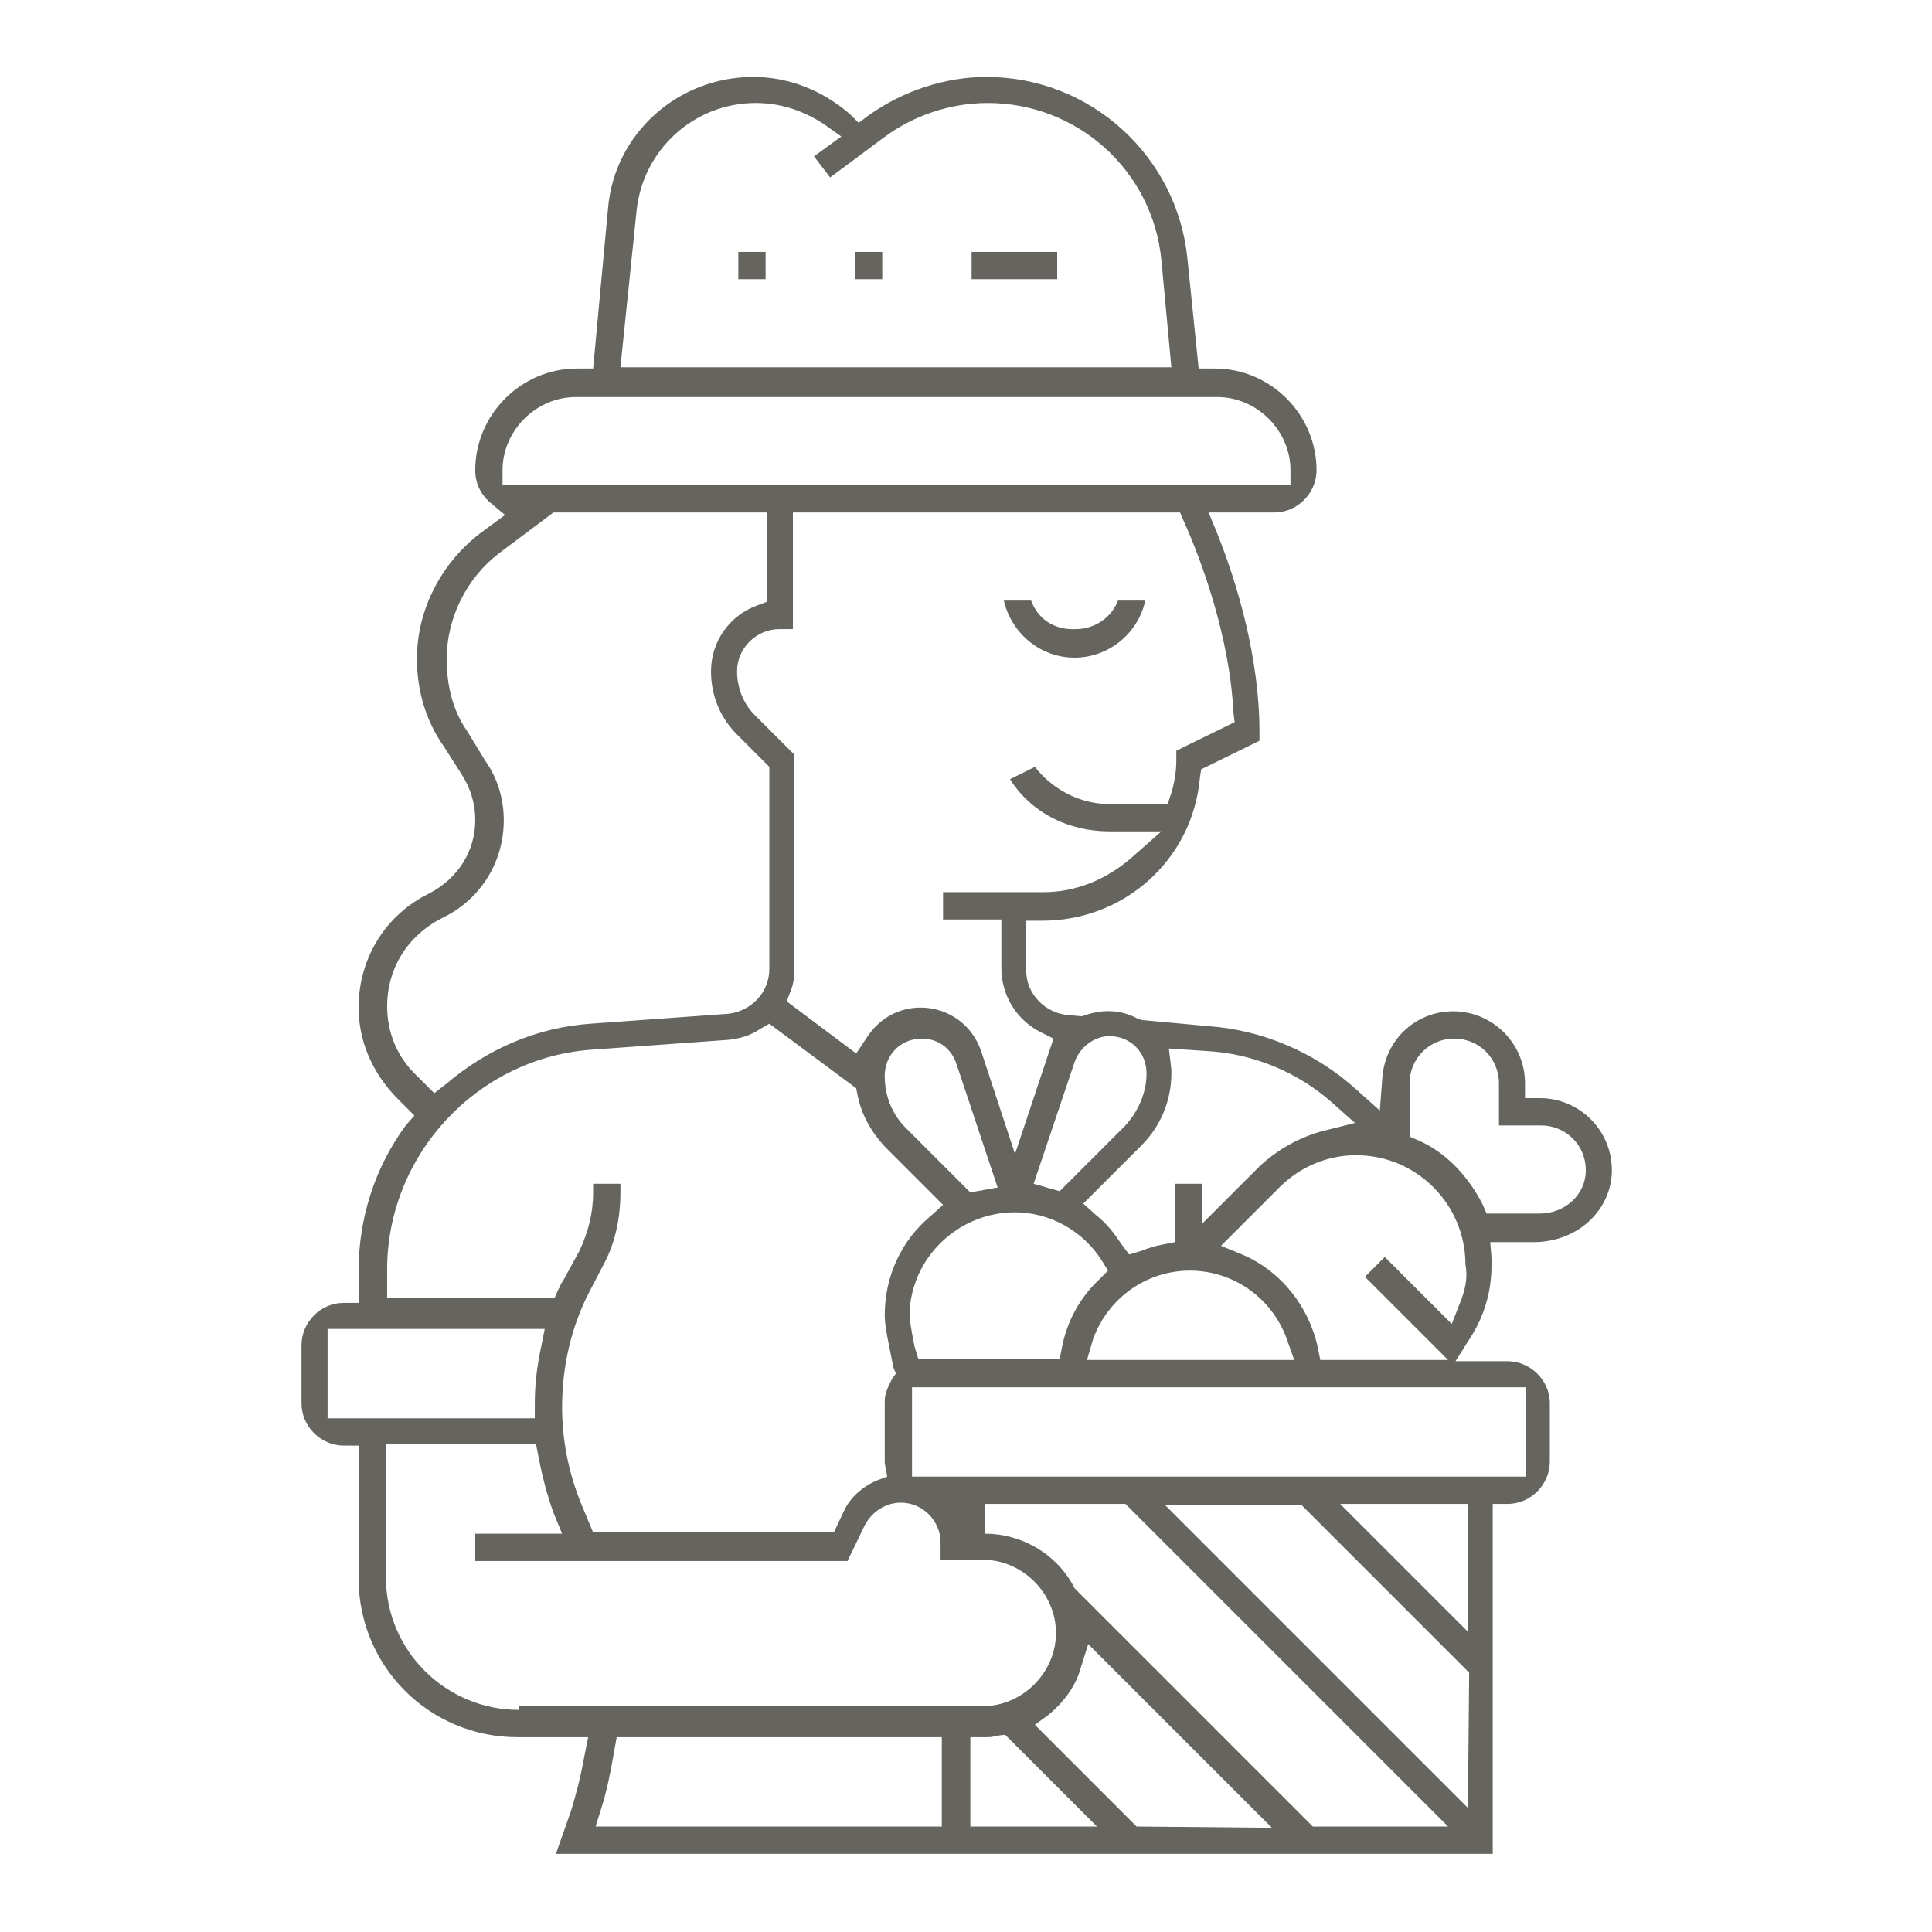
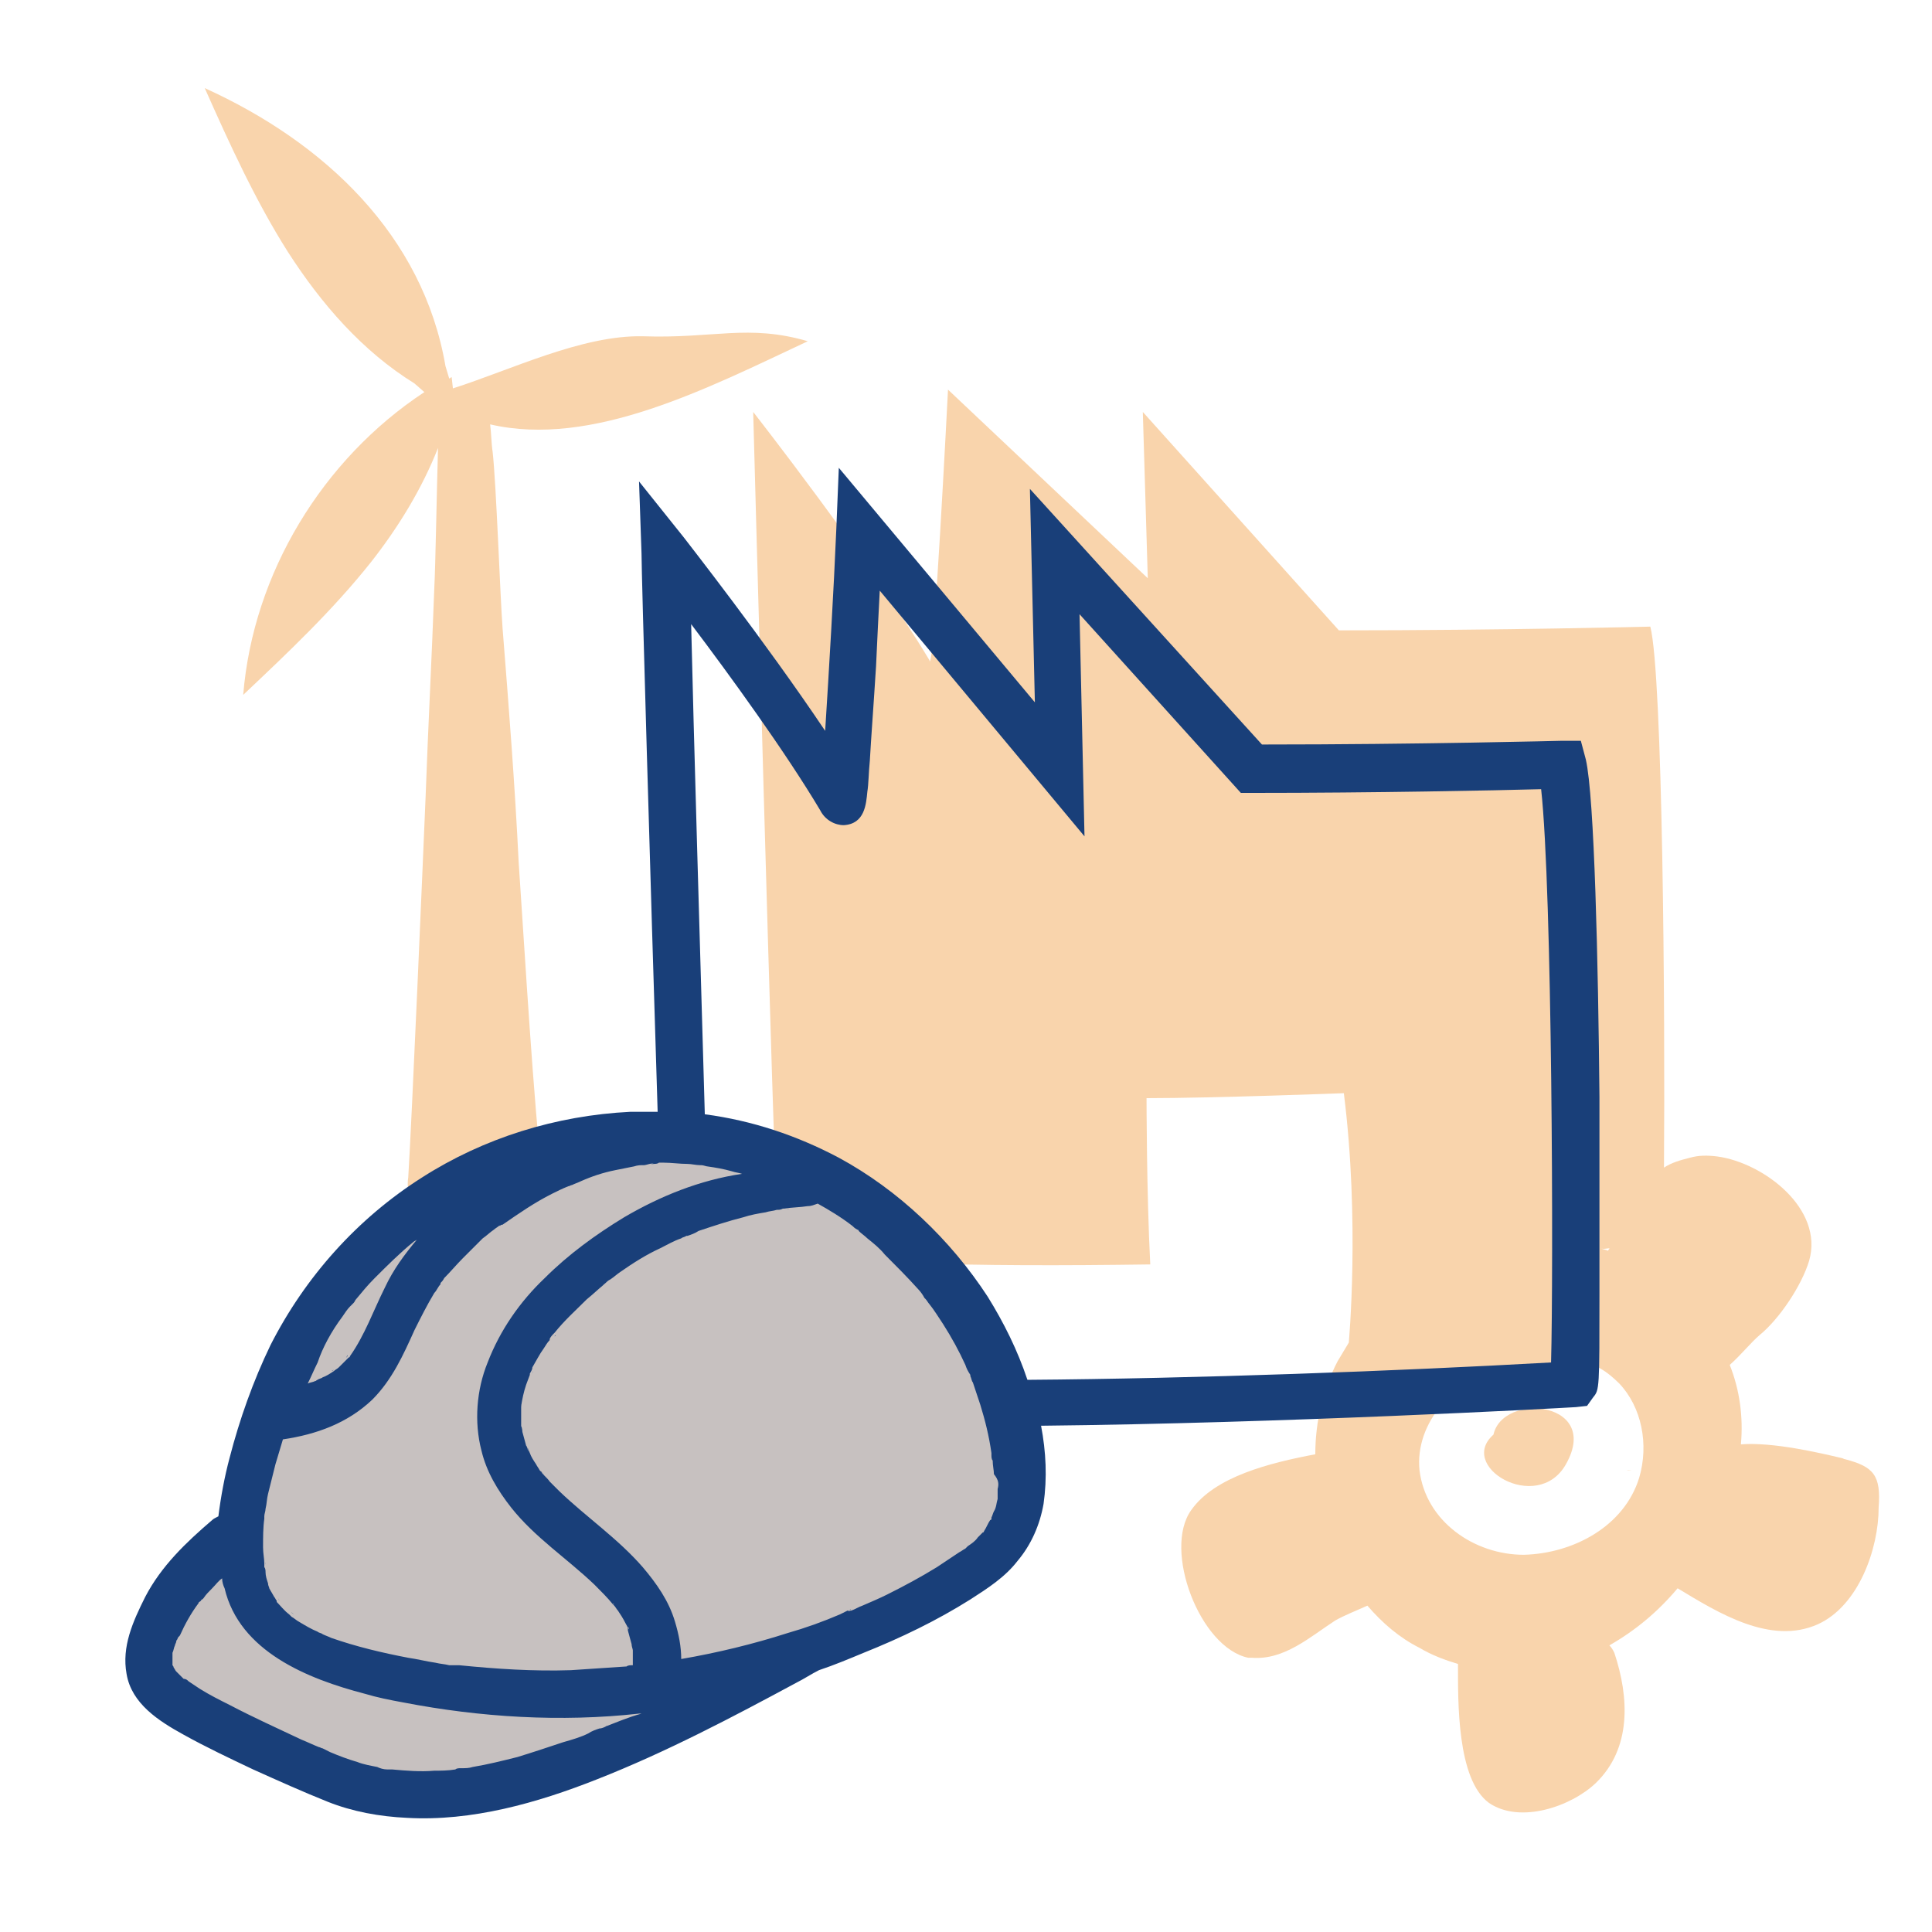
<svg xmlns="http://www.w3.org/2000/svg" version="1.1" id="Calque_1" x="0px" y="0px" viewBox="0 0 155.7 155.7" style="enable-background:new 0 0 155.7 155.7;" xml:space="preserve">
  <style type="text/css">
- 	.st0{fill:#66645f;}
+ 	.st0{fill:none;}
+ 	.st1{fill:#F9D4AC;}
+ 	.st2{fill:#C7C1C0;}
+ 	.st3{fill:#193F79;}
</style>
-   <path class="st0" d="M83.1,48.4h-2.2c0.6,2.6,2.9,4.6,5.7,4.6c2.7,0,5.1-1.9,5.7-4.6h-2.2c-0.5,1.3-1.8,2.3-3.4,2.3  C84.9,50.8,83.6,49.8,83.1,48.4z" />
-   <rect x="78.3" y="20.3" class="st0" width="6.9" height="2.2" />
-   <rect x="68.9" y="20.3" class="st0" width="2.2" height="2.2" />
-   <path class="st0" d="M129.9,94.3c0-3.2-2.6-5.8-5.8-5.8h-1.2v-1.2c0-3.2-2.6-5.8-5.8-5.8c-3,0-5.5,2.3-5.7,5.4l-0.2,2.6l-1.9-1.7  c-3.3-3-7.6-4.8-11.9-5.1L92,82.2l-0.3-0.1c-1.3-0.7-2.7-0.8-4.2-0.3l-0.3,0.1l-1.2-0.1c-1.8-0.2-3.3-1.7-3.3-3.6v-4H84  c6.6,0,12.1-4.9,12.7-11.5l0.1-0.7l4.7-2.3V59c0-6-1.8-12-3.4-16l-0.7-1.7h5.3c1.9,0,3.4-1.6,3.4-3.4c0-4.5-3.7-8.2-8.2-8.2h-1.3  l-0.9-8.8c-0.8-8.3-7.8-14.7-16.2-14.7c-3.3,0-6.7,1.1-9.5,3.1l-0.8,0.6l-0.7-0.7c-2.2-1.9-4.9-3-7.8-3c-6.1,0-11.2,4.6-11.7,10.6  l-1.2,12.9h-1.3c-4.5,0-8.2,3.7-8.2,8.2c0,1,0.4,1.9,1.2,2.6l1.2,1l-1.9,1.4c-3.2,2.4-5.2,6.2-5.2,10.2c0,2.5,0.7,5,2.2,7.1l1.4,2.2  c0.7,1.1,1.1,2.3,1.1,3.7c0,2.5-1.4,4.7-3.7,5.9c-3.5,1.7-5.7,5.2-5.7,9.2c0,2.7,1.1,5.2,3,7.2l1.5,1.5l-0.7,0.8  c-2.5,3.4-3.8,7.5-3.8,11.7v2.6h-1.2c-1.9,0-3.4,1.6-3.4,3.4v4.7c0,1.9,1.6,3.4,3.4,3.4h1.2v10.7c0,7.1,5.7,12.8,12.8,12.8h5.7  l-0.3,1.5c-0.3,1.7-0.7,3.2-1.1,4.5l-1.2,3.4h75.5v-28.2h1.2c1.9,0,3.4-1.6,3.4-3.4v-4.7c0-1.9-1.6-3.4-3.4-3.4h-4.2l1.2-1.9  c1.1-1.7,1.7-3.7,1.7-5.8c0-0.1,0-0.1,0-0.2c0-0.2,0-0.2,0-0.4l-0.1-1.3h3.7C127.3,100,129.9,97.4,129.9,94.3z M97.2,84.7  c3.8,0.2,7.4,1.7,10.2,4.2l1.8,1.6l-2.4,0.6c-2,0.5-3.8,1.5-5.3,2.9l-4.6,4.6v-3.2h-2.2v4.7l-1,0.2c-0.6,0.1-1.2,0.3-1.7,0.5l-1,0.3  l-0.6-0.8c-0.6-0.9-1.2-1.7-2.1-2.4l-1-0.9l4.7-4.7c1.6-1.6,2.4-3.7,2.4-5.8c0-0.1,0-0.2,0-0.3l-0.2-1.7L97.2,84.7z M81.8,97.7  c2.8,0,5.5,1.5,7,3.9l0.5,0.8l-0.7,0.7c-1.6,1.5-2.6,3.4-3,5.4l-0.2,1H74l-0.3-1c-0.3-1.5-0.4-2.2-0.4-2.6  C73.4,101.4,77.2,97.7,81.8,97.7z M78.2,96.1l-5.2-5.2c-1.2-1.2-1.7-2.7-1.7-4.2c0-1.7,1.3-3,3-3c1.3,0,2.4,0.8,2.8,2.1l3.3,9.9  L78.2,96.1z M88.1,107.9c1.2-3.3,4.3-5.5,7.8-5.5c3.5,0,6.6,2.2,7.8,5.5l0.6,1.7H87.6L88.1,107.9z M86.6,85.6  c0.4-1.2,1.6-2.1,2.8-2.1c1.7,0,3,1.3,3,3c0,1.6-0.7,3.1-1.7,4.2L85.4,96l-2.1-0.6L86.6,85.6z M99.4,57.4l0.1,0.8l-4.7,2.3v0.7  c0,0.8-0.1,1.7-0.4,2.7l-0.3,0.9h-4.7c-2.4,0-4.6-1.2-6-3l-2,1c1.7,2.7,4.7,4.2,8,4.2h4.2l-2.5,2.2c-2,1.7-4.4,2.7-7,2.7H76v2.2h4.7  V78c0,2.2,1.2,4.2,3.2,5.2l1,0.5L81.8,93l-2.7-8.2c-0.7-2.2-2.7-3.6-4.9-3.6c-1.8,0-3.4,0.9-4.4,2.5L69,84.9l-5.6-4.2l0.3-0.8  c0.3-0.7,0.3-1.2,0.3-1.9V60.8l-3.2-3.2c-0.9-0.9-1.4-2.2-1.4-3.5c0-1.9,1.6-3.4,3.4-3.4h1.1v-9.4h31.2l0.3,0.7  C96.8,45.1,99.1,51.3,99.4,57.4z M51.3,17c0.5-4.9,4.6-8.7,9.6-8.7c2,0,3.8,0.6,5.5,1.7l1.4,1l-2.2,1.6l1.3,1.7l4.3-3.2  c2.4-1.8,5.4-2.8,8.4-2.8c7.2,0,13.3,5.4,14,12.7l0.8,8.6H50L51.3,17z M40.5,39.1v-1.2c0-3.2,2.7-5.9,5.9-5.9h51.7  c3.2,0,5.9,2.7,5.9,5.9v1.2H40.5z M31.2,81.1c0-3.1,1.7-5.8,4.6-7.2c3-1.5,4.8-4.5,4.8-7.8c0-1.7-0.5-3.4-1.5-4.8L37.7,59  c-1.2-1.7-1.7-3.7-1.7-5.9c0-3.3,1.6-6.5,4.2-8.5l4.4-3.3h17.2v7.2l-0.8,0.3c-2.2,0.8-3.7,2.9-3.7,5.3c0,1.9,0.7,3.7,2.1,5.1  l2.6,2.6v16.3c0,1.9-1.5,3.4-3.3,3.6l-11.1,0.8c-4.3,0.3-8.3,2-11.7,4.9l-0.9,0.7l-1.4-1.4C32,85.2,31.2,83.2,31.2,81.1z   M31.2,102.3c0-9.2,7.2-17,16.4-17.7l11.1-0.8c0.9-0.1,1.7-0.3,2.6-0.9l0.7-0.4l7,5.2l0.1,0.5c0.3,1.6,1.1,3,2.2,4.2l4.7,4.7l-1,0.9  c-2.4,2-3.7,4.9-3.7,8c0,0.9,0.3,2.2,0.7,4.2l0.2,0.5l-0.3,0.4c-0.3,0.6-0.6,1.2-0.6,1.8v4.7c0,0.1,0,0.2,0,0.3l0.2,1.1l-0.8,0.3  c-1.2,0.5-2.2,1.4-2.7,2.5l-0.8,1.7H47.8l-1-2.4c-1-2.5-1.5-5.1-1.5-7.7c0-3.2,0.7-6.4,2.2-9.3l1.2-2.3c0.9-1.7,1.3-3.7,1.3-5.7  v-0.7h-2.2v0.7c0,1.7-0.4,3.2-1.1,4.7l-1.2,2.2c-0.1,0.2-0.2,0.3-0.3,0.5c-0.1,0.2-0.1,0.3-0.2,0.4l-0.3,0.7H31.2L31.2,102.3  L31.2,102.3z M26.4,114.3v-7.2h17.5l-0.3,1.5c-0.3,1.4-0.5,2.9-0.5,4.5v1.2L26.4,114.3L26.4,114.3z M41.8,137.8  c-5.8,0-10.7-4.7-10.7-10.7v-10.7h12.1l0.2,1c0.3,1.6,0.7,3.1,1.2,4.5l0.7,1.7h-7v2.2h30l1.4-2.9c0.6-1.1,1.7-1.8,2.9-1.8  c1.8,0,3.2,1.5,3.2,3.2v1.4h3.4c3.2,0,5.9,2.7,5.9,5.9c0,3.2-2.7,5.9-5.9,5.9H41.8V137.8z M75.9,147.2H48l0.5-1.6  c0.4-1.3,0.7-2.7,1-4.5l0.2-1.1h26.2L75.9,147.2L75.9,147.2z M78.2,147.2V140h1.2c0.3,0,0.6,0,0.8-0.1l0.8-0.1l7.4,7.4L78.2,147.2  L78.2,147.2z M91.6,147.2l-8.2-8.2l1.1-0.8c1.2-1,2.2-2.3,2.6-3.8l0.6-1.9l14.8,14.8L91.6,147.2L91.6,147.2z M105.8,147.2L86.6,128  l-0.1-0.2c-1.4-2.6-4.2-4.2-7.1-4.2v-1.2l0,0l0,0v-1.2h11.3l26,26L105.8,147.2L105.8,147.2z M118.3,145.7l-24.4-24.4h11l13.5,13.5  L118.3,145.7L118.3,145.7z M118.3,131.5l-10.3-10.3h10.3V131.5z M123,111.8v7.2H73.5v-7.2H123z M117.7,104.9l-0.7,1.8l-5.4-5.4  l-1.6,1.6l6.7,6.7h-10.3l-0.2-1c-0.7-3.3-3-6.2-6.1-7.5l-1.7-0.7l4.7-4.7c1.7-1.7,3.9-2.6,6.2-2.6c4.9,0,8.8,4,8.8,8.8  C118.3,102.9,118.1,103.9,117.7,104.9z M124.1,97.8h-4.3l-0.3-0.7c-1.1-2.2-2.9-4.2-5.2-5.2l-0.7-0.3v-4.3c0-2,1.6-3.6,3.6-3.6  c2,0,3.6,1.6,3.6,3.6v3.4h3.4c2,0,3.6,1.6,3.6,3.6S126.1,97.8,124.1,97.8z" />
-   <rect x="59.5" y="20.3" class="st0" width="2.2" height="2.2" />
+   <path class="st0" d="M137.4,75.8c0.2,0,0.3,0,0.5,0" />
+   <g>
+     <path class="st1" d="M131.5,118.5C130.9,118.4,131.1,118.5,131.5,118.5L131.5,118.5z" />
+     <path class="st1" d="M120.5,115.5c-3.3,2.6,3.4,6.6,5.7,2.5c3-5.3-5.8-5.9-5.9-1.9" />
+   </g>
+   <path class="st1" d="M40.5,50.6c-0.2-2.7-0.5-11.5-0.8-14.2c-0.1-0.6-0.1-1.4-0.2-2.2c8.2,1.9,17.5-2.9,25.6-6.7  c-4.8-1.4-7.6-0.2-13.3-0.4c-4.9-0.1-10.6,2.7-15.3,4.2l-0.1-0.9c-0.1,0-0.1,0.1-0.2,0.1l-0.3-1c-1.8-10.5-9.7-18-19.4-22.4  c2,4.5,4.1,9.1,6.7,13.2c2.7,4.2,6,8,10.2,10.6l0.8,0.7c-8.2,5.4-13.8,14.6-14.6,24.4c3.6-3.4,7.2-6.8,10.3-10.7  c2.2-2.8,4.1-5.9,5.4-9.2c-0.1,3.3-0.2,9.4-0.3,11.3c-0.2,5.6-0.5,11.2-0.7,16.8c-0.2,4.8-1.1,25.9-1.4,30.7c0,0-1.3,6.1,10.9,1.3  c-0.9-8.9-1.4-17.8-2-26.7C41.5,63.3,41,56.9,40.5,50.6z" />
+   <path class="st1" d="M148.7,117.6c-0.1,0-0.2-0.1-0.3-0.1c-1.7-0.4-5.5-1.3-8.1-1.1c0.2-2.2-0.1-4.4-0.9-6.4  c0.9-0.8,1.7-1.8,2.4-2.4c1.6-1.3,3.4-4,4-6c1.2-4.2-3.7-7.9-7.4-8.4c-0.8-0.1-1.5-0.1-2.2,0.1c-0.8,0.2-1.5,0.4-2.1,0.8  c0.1-12.5-0.1-39.7-1.1-43.6c0,0-11.9,0.3-25.1,0.3L92.1,33.2l0.4,13.4L76.4,31.4c0,0-1.2,23.6-1.5,21.8c-4.8-8-14.2-20-14.2-20  s1.6,59.7,2,67.2c3,1.5,16,1.7,30,1.5c-0.3-5.8-0.3-13.4-0.3-13.4c5.4,0,15.9-0.4,15.9-0.4c1.3,10.3,0.4,20.1,0.4,20.1  c-0.3,0.5-0.6,1-0.9,1.5c-1.2,2.3-1.8,4.9-1.8,7.5c-3.7,0.7-8.1,1.8-10,4.5c-2.3,3.2,0.7,11.1,4.6,11.9c0.1,0,0.2,0,0.3,0  c2.6,0.2,4.7-1.7,6.7-3c0.7-0.4,1.7-0.8,2.6-1.2c1.2,1.4,2.6,2.6,4.2,3.4c1,0.6,2.1,1,3.1,1.3c0,3-0.1,9.3,2.5,11.2  c2.5,1.7,6.6,0.3,8.6-1.6c2.9-2.8,2.7-6.9,1.5-10.5c-0.1-0.2-0.2-0.4-0.4-0.6c2.1-1.2,3.9-2.7,5.5-4.6c3.3,2,7.5,4.6,11.3,2.9  c3.3-1.5,4.9-6.1,4.9-9.4C151.6,118.9,151,118.2,148.7,117.6z M129.7,100.6c0,0.1-0.1,0.1-0.1,0.2c-0.2-0.1-0.4-0.1-0.6-0.2  C129.2,100.7,129.5,100.6,129.7,100.6z M132.1,119.1c-1.2,3.9-5.3,6.1-9.3,6.2c-4,0-7.9-2.7-8.4-6.8c-0.2-1.9,0.5-3.8,1.8-5.3  c0.7-0.8,1.7-1.8,2.8-2c1.5-0.3,3,0.5,4.5,0.1c1.3-0.3,2.3-1.4,3.6-1.5c1.3-0.1,2.5,0.8,3.4,1.7  C132.3,113.4,132.9,116.4,132.1,119.1z" />
+   <path class="st2" d="M82.1,115.9c-1.9-10.6-10.2-19.8-20.5-23.1c-10.3-3.3-22.2-0.6-30.4,6.4c-4.5,3.9-7.8,9.1-9.7,14.8  c-1,3.1-2.1,6.6-2.1,10l-1-0.2c-1.9,1.6-3.8,3.4-5,5.6c-1.2,2.2-3.1,5.5,0.7,7.9c3,1.9,10.7,5.5,14.1,6.6c10.5,3.3,24.2-4,36.9-10.9  l0,0c4-1.4,7.9-3.1,11.6-5.3c1.7-1,3.5-2.2,4.5-3.9C82.6,121.6,82.5,118.6,82.1,115.9z" />
+   <g>
+     <path class="st3" d="M16.1,128.8C16.1,128.8,16.1,128.8,16.1,128.8c0,0.1-0.1,0.1-0.1,0.1C16,129,16.1,129,16.1,128.8z" />
+     <path class="st3" d="M14.2,132.1C14.2,132.1,14.2,132.1,14.2,132.1c0,0.1,0,0.1-0.1,0.2C14.1,132.4,14.1,132.4,14.2,132.1z" />
+     <path class="st3" d="M48.5,93.6c0,0-0.1,0-0.1,0c0,0,0,0,0,0C48.6,93.7,48.6,93.6,48.5,93.6z" />
+     <path class="st3" d="M68.6,129.7C68.6,129.7,68.6,129.7,68.6,129.7c0,0-0.1,0-0.1,0C68.5,129.8,68.5,129.7,68.6,129.7z" />
+     <path class="st3" d="M63.3,95.5C63.5,95.6,63.4,95.6,63.3,95.5L63.3,95.5z" />
+     <path class="st3" d="M23.7,130.1C23.3,129.8,23.5,130,23.7,130.1L23.7,130.1z" />
+     <g>
+       <path class="st3" d="M63.6,97.4C63.5,97.4,63.3,97.5,63.6,97.4L63.6,97.4z" />
+       <path class="st3" d="M40.3,98.6C40.2,98.7,40.2,98.8,40.3,98.6L40.3,98.6z" />
+       <path class="st3" d="M46.1,95.2C46.1,95.2,46.1,95.2,46.1,95.2C46.5,95.1,46.2,95.2,46.1,95.2z" />
+       <path class="st3" d="M26.9,110.4C26.6,110.5,26.8,110.5,26.9,110.4L26.9,110.4z" />
+       <path class="st3" d="M27.9,109.4c0,0,0.1-0.1,0.1-0.1c0,0,0,0,0,0c0,0,0,0,0-0.1C27.9,109.4,27.9,109.5,27.9,109.4z" />
+       <path class="st3" d="M128.9,88.4c-0.1-10.7-0.4-24.2-1.1-27.2l-0.4-1.5l-1.5,0c-0.1,0-11.5,0.3-24.2,0.3L83,39.4l0.4,17.2    L67.6,37.7l-0.2,4.9c-0.2,4.8-0.6,11.6-0.9,16.3c-4.9-7.3-11.1-15.2-11.4-15.6l-3.6-4.5l0.2,5.8c0,1.6,0.7,25.9,1.3,45    c-0.7,0-1.5,0-2.2,0C44.8,89.9,39,91.7,34,94.9c-5.2,3.3-9.4,8-12.2,13.5c-1.4,2.9-2.5,6-3.3,9.1c-0.4,1.5-0.7,3.1-0.9,4.7    c-0.2,0.1-0.4,0.2-0.5,0.3c-2.1,1.8-4.1,3.7-5.4,6.2c-1,2-1.9,4-1.5,6.2c0.4,2.4,2.6,3.8,4.6,4.9c1.8,1,3.7,1.9,5.6,2.8    c2,0.9,4,1.8,6,2.6c2,0.8,4.2,1.2,6.4,1.3c5.2,0.3,10.5-1.2,15.3-3.1c5.6-2.2,10.9-5,16.1-7.8c0.6-0.3,1.2-0.7,1.8-1    c1.2-0.4,2.4-0.9,3.6-1.4c3-1.2,5.9-2.6,8.6-4.3c1.4-0.9,2.8-1.8,3.8-3.1c1.1-1.3,1.8-2.9,2.1-4.6c0.3-2.1,0.2-4.2-0.2-6.3    c19.5-0.2,41.5-1.4,43.1-1.5l0.9-0.1l0.5-0.7c0.5-0.6,0.5-0.7,0.5-8.4C128.9,99.7,128.9,93.9,128.9,88.4z M50.3,98.1    c-2.3,1.4-4.5,3-6.4,4.9c-2,1.9-3.6,4.2-4.6,6.8c-0.9,2.2-1.1,4.8-0.5,7.1c0.4,1.7,1.3,3.2,2.4,4.6c1.9,2.4,4.5,4.1,6.7,6.2    c0.5,0.5,1.1,1.1,1.5,1.6c0,0,0.1,0.1,0.1,0.1c0.1,0.1,0.2,0.3,0.3,0.4c0.2,0.3,0.4,0.6,0.6,1c0.1,0.2,0.2,0.3,0.2,0.5    c0,0,0,0.1,0,0.1c0,0,0,0,0,0c0.1,0.4,0.2,0.7,0.3,1.1c0,0.2,0.1,0.4,0.1,0.5c0,0.1,0,0.1,0,0.2c0,0.3,0,0.7,0,1    c-0.2,0-0.4,0-0.5,0.1c-1.5,0.1-3,0.2-4.5,0.3c-3,0.1-6-0.1-9-0.4c-0.1,0-0.2,0-0.3,0c0,0,0,0-0.1,0c0.2,0,0,0-0.1,0    c-0.1,0-0.2,0-0.3,0c-0.4-0.1-0.7-0.1-1.1-0.2c-0.7-0.1-1.5-0.3-2.2-0.4c-2.1-0.4-4.2-0.9-6.2-1.6c-0.2-0.1-0.5-0.2-0.7-0.3    c0,0,0,0,0,0c-0.1-0.1-0.3-0.1-0.4-0.2c-0.5-0.2-1-0.5-1.5-0.8c-0.2-0.1-0.4-0.3-0.6-0.4c0,0,0,0,0,0c0,0,0,0,0.1,0.1    c-0.1-0.1-0.2-0.2-0.3-0.3c-0.4-0.3-0.7-0.7-1-1c0,0,0,0,0-0.1c-0.1-0.1-0.1-0.2-0.2-0.3c-0.1-0.2-0.3-0.5-0.4-0.7    c0-0.1-0.1-0.2-0.1-0.4c-0.1-0.3-0.2-0.6-0.2-0.9c0-0.1,0-0.3-0.1-0.4c0-0.1,0-0.2,0-0.3c0-0.4-0.1-0.8-0.1-1.3    c0-0.8,0-1.6,0.1-2.3c0-0.1,0-0.1,0-0.2c0,0,0,0,0,0c0-0.2,0.1-0.4,0.1-0.6c0.1-0.4,0.1-0.8,0.2-1.2c0.2-0.8,0.4-1.6,0.6-2.4    c0.2-0.7,0.4-1.3,0.6-2c2.7-0.4,5.2-1.3,7.2-3.2c1.6-1.6,2.5-3.6,3.4-5.6c0.5-1,1-2,1.6-3c0.2-0.2,0.3-0.5,0.5-0.7c0,0,0,0,0-0.1    c0.1-0.1,0.2-0.2,0.3-0.4c0.5-0.5,1-1.1,1.5-1.6c0.5-0.5,1.1-1.1,1.6-1.6c0.3-0.2,0.6-0.5,0.9-0.7c0.1-0.1,0.3-0.2,0.4-0.3    c0.1,0,0.1-0.1,0.2-0.1c-0.1,0-0.1,0.1-0.1,0.1c0.1-0.1,0.1-0.1,0.2-0.1c1.3-0.9,2.6-1.8,4-2.5c0.4-0.2,0.8-0.4,1.3-0.6    c0.1,0,0.2-0.1,0.3-0.1c0,0,0,0,0,0c0.2-0.1,0.5-0.2,0.7-0.3c0.9-0.4,1.8-0.7,2.8-0.9c0.5-0.1,1-0.2,1.5-0.3    c0.3-0.1,0.5-0.1,0.8-0.1c0.2,0,0.6-0.2,0.8-0.1c0,0-0.5,0.1-0.1,0c0.2,0,0.4,0,0.5-0.1c0.1,0,0.3,0,0.4,0c0.6,0,1.3,0.1,1.9,0.1    c0.3,0,0.7,0.1,1,0.1c0,0,0.1,0,0.1,0c0,0,0,0,0,0c0.2,0,0.4,0.1,0.5,0.1c0.7,0.1,1.3,0.2,2,0.4c0.3,0.1,0.5,0.1,0.8,0.2    C56.4,95.1,53.2,96.4,50.3,98.1z M44.8,107.6c0,0-0.1,0.1-0.1,0.1C44.7,107.6,44.8,107.6,44.8,107.6z M42.9,110.7    C42.9,110.6,42.9,110.6,42.9,110.7C43,110.4,43,110.5,42.9,110.7z M42.9,110.7C42.9,110.7,42.9,110.7,42.9,110.7    C42.9,110.7,42.9,110.7,42.9,110.7z M49.4,129.2c0,0,0.1,0.1,0.1,0.1c0,0,0,0,0,0C49.4,129.3,49.4,129.2,49.4,129.2z M50.6,131.1    c0,0,0.1,0.1,0.1,0.2C50.6,131.2,50.6,131.1,50.6,131.1z M22.4,128.8C22.6,129.1,22.5,129,22.4,128.8L22.4,128.8z M21.4,126.1    C21.4,126.1,21.4,126,21.4,126.1C21.3,125.7,21.4,126,21.4,126.1z M27.6,106.1c0.2-0.3,0.4-0.6,0.6-0.8c0.1-0.1,0.1-0.1,0.2-0.2    c0,0,0,0,0,0c0,0,0.1-0.1,0.1-0.1c0.1-0.1,0.1-0.2,0.2-0.3c0.5-0.6,0.9-1.1,1.5-1.7c1-1,2-2,3.1-2.9c0.1-0.1,0.2-0.1,0.3-0.2    c-1,1.2-1.9,2.4-2.6,3.9c-0.9,1.8-1.6,3.8-2.8,5.5c0,0,0,0,0.1-0.1c0,0-0.1,0.1-0.1,0.1c0,0,0,0,0,0c0,0.1-0.1,0.1-0.1,0.1    c-0.1,0.1-0.1,0.1-0.2,0.2c-0.2,0.2-0.4,0.4-0.6,0.6c0,0-0.1,0.1-0.1,0.1c0,0,0.1,0,0.1-0.1c-0.1,0.1-0.3,0.2-0.4,0.3    c-0.3,0.2-0.6,0.4-0.9,0.5c-0.1,0.1-0.3,0.1-0.4,0.2c-0.1,0-0.1,0.1-0.2,0.1c-0.2,0.1-0.4,0.1-0.6,0.2c0.3-0.6,0.5-1.1,0.8-1.7    C26,108.6,26.7,107.3,27.6,106.1z M37.1,142.7C36.8,142.7,37,142.7,37.1,142.7C37.1,142.7,37.1,142.7,37.1,142.7z M48.9,139.1    c-0.1,0-0.1,0.1-0.2,0.1C48.5,139.3,48.8,139.2,48.9,139.1c-0.2,0.1-0.4,0.2-0.6,0.2c-0.3,0.1-0.6,0.2-0.9,0.4    c-0.6,0.3-1.3,0.5-2,0.7c-1.2,0.4-2.4,0.8-3.7,1.2c-1.2,0.3-2.4,0.6-3.6,0.8c-0.3,0.1-0.6,0.1-0.9,0.1c0,0-0.1,0-0.1,0    c-0.1,0-0.3,0-0.4,0.1c-0.6,0.1-1.2,0.1-1.7,0.1c-1.1,0.1-2.3,0-3.4-0.1c-0.1,0-0.2,0-0.2,0c-0.1,0-0.1,0-0.2,0    c-0.3,0-0.6-0.1-0.8-0.2c-0.5-0.1-1.1-0.2-1.6-0.4c-0.7-0.2-1.5-0.5-2.2-0.8c-0.2-0.1-0.4-0.2-0.6-0.3c-0.1,0-0.2-0.1-0.3-0.1    c0,0,0,0,0,0c0,0,0,0,0,0c-0.5-0.2-0.9-0.4-1.4-0.6c-1.9-0.9-3.9-1.8-5.8-2.8c-0.8-0.4-1.6-0.8-2.4-1.3c-0.3-0.2-0.6-0.4-0.9-0.6    c-0.1-0.1-0.2-0.2-0.4-0.2c0,0,0,0,0,0c0,0,0,0,0,0c-0.1-0.1-0.2-0.2-0.3-0.3c-0.1-0.1-0.2-0.2-0.3-0.3c0,0,0,0,0,0    c-0.1-0.1-0.1-0.2-0.2-0.3c0,0,0,0,0,0c0-0.1-0.1-0.2-0.1-0.2c0-0.1,0-0.1,0-0.2c0-0.2,0-0.4,0-0.6c0-0.1,0-0.2,0-0.2    c0.1-0.2,0.1-0.4,0.2-0.6c0-0.1,0.1-0.2,0.1-0.3c0,0,0-0.1,0.1-0.2c0,0,0-0.1,0-0.1c0,0,0,0.1,0,0.1c0,0,0,0,0,0    c0-0.1,0.1-0.2,0.2-0.3c0.4-0.9,0.9-1.8,1.5-2.6c0-0.1,0.1-0.1,0.2-0.2c0,0,0-0.1,0.1-0.1c0,0,0,0,0,0c0,0,0,0,0,0c0,0,0,0,0,0    c0,0,0.1-0.1,0.1-0.1c0.2-0.3,0.4-0.5,0.7-0.8c0.3-0.3,0.5-0.6,0.8-0.8c0,0.3,0.1,0.6,0.2,0.8c1.2,5.1,6.7,7.3,11.3,8.5    c1,0.3,2,0.5,3.1,0.7c6.2,1.2,12.7,1.6,19,0.9c0.1,0,0.2,0,0.2,0C50.6,138.4,49.7,138.8,48.9,139.1z M80.4,120c0,0.2,0,0.3,0,0.5    c0,0.1,0,0.2,0,0.3c-0.1,0.3-0.1,0.7-0.3,1c-0.1,0.2-0.1,0.3-0.2,0.5c0,0,0,0.1,0,0.1c0,0.1-0.1,0.1-0.1,0.1    c-0.2,0.3-0.3,0.6-0.5,0.9c0,0,0,0.1-0.1,0.1c0,0,0,0,0,0c-0.1,0.1-0.3,0.3-0.4,0.4c-0.2,0.3-0.5,0.5-0.8,0.7    c-0.1,0.1-0.1,0.1-0.2,0.2c-0.2,0.1-0.3,0.2-0.5,0.3c-0.6,0.4-1.2,0.8-1.8,1.2c-1.3,0.8-2.6,1.5-4,2.2c-0.6,0.3-1.3,0.6-2,0.9    c-0.3,0.1-0.6,0.3-0.9,0.4c0,0,0,0,0,0c0,0,0,0-0.1,0c0,0,0,0,0,0c-0.2,0.1-0.1,0.1-0.1,0c0,0,0,0-0.1,0c-0.2,0.1-0.4,0.2-0.6,0.3    c-1.4,0.6-2.8,1.1-4.2,1.5c-2.8,0.9-5.7,1.6-8.6,2.1c0-1-0.2-2-0.5-3c-0.5-1.7-1.5-3.1-2.6-4.4c-2-2.3-4.5-4-6.7-6.1    c-0.3-0.3-0.5-0.5-0.8-0.8c-0.2-0.3-0.5-0.5-0.7-0.8c0-0.1,0.3,0.4,0.2,0.2c0,0-0.1-0.1-0.1-0.1c-0.1-0.1-0.1-0.1-0.2-0.2    c-0.1-0.2-0.2-0.3-0.3-0.5c-0.2-0.3-0.4-0.6-0.5-0.9c-0.1-0.2-0.3-0.8-0.1-0.1c-0.1-0.2-0.1-0.4-0.2-0.5c-0.1-0.4-0.2-0.7-0.3-1.1    c0-0.2-0.1-0.6-0.1-0.4c0-0.1,0-0.2,0-0.3c0-0.3,0-0.6,0-0.8c0-0.2,0-0.3,0-0.5c0-0.2,0.1-0.6,0-0.1c0.1-0.6,0.2-1.1,0.4-1.7    c0.1-0.3,0.2-0.5,0.3-0.8c0,0,0-0.1,0-0.1c0.1-0.2,0.2-0.3,0.2-0.5c0.3-0.5,0.6-1.1,0.9-1.5c0.2-0.3,0.3-0.5,0.5-0.7    c0,0,0,0,0-0.1c0,0,0,0,0,0c0.1-0.2,0.2-0.3,0.4-0.5c0.8-1,1.7-1.8,2.6-2.7c0.5-0.4,0.9-0.8,1.4-1.2c-0.4,0.3,0,0,0.1-0.1    c0.1-0.1,0.2-0.2,0.4-0.3c0.3-0.2,0.5-0.4,0.8-0.6c1-0.7,2.1-1.4,3.2-1.9c0.6-0.3,1.1-0.6,1.7-0.8c0.1-0.1,0.3-0.1,0.4-0.2    c0,0,0.1,0,0.1,0c0,0,0,0,0,0c0.3-0.1,0.6-0.2,0.9-0.4c1.2-0.4,2.4-0.8,3.6-1.1c0.6-0.2,1.2-0.3,1.8-0.4c0.3-0.1,0.6-0.1,0.9-0.2    c0.2,0,0.3,0,0.5-0.1c0.1,0,0.1,0,0.2,0c0,0,0,0-0.1,0c0,0,0,0,0,0c0.6-0.1,1.3-0.1,1.9-0.2c0.3,0,0.5-0.1,0.8-0.2    c0.9,0.5,1.9,1.1,2.8,1.8c0.1,0.1,0.2,0.2,0.4,0.3c0,0,0.1,0,0.1,0.1c0.2,0.2,0.5,0.4,0.7,0.6c0.5,0.4,1,0.8,1.4,1.3    c0.9,0.9,1.8,1.8,2.7,2.8c0.2,0.2,0.4,0.5,0.5,0.7c0,0,0.1,0.1,0.1,0.1c0.1,0.1,0.2,0.3,0.3,0.4c0.4,0.5,0.7,1,1.1,1.6    c0.7,1.1,1.3,2.2,1.8,3.3c0.1,0.3,0.2,0.5,0.4,0.8c0,0,0,0.1,0,0.1c0.1,0.2,0.1,0.4,0.2,0.5c0.2,0.6,0.4,1.2,0.6,1.8    c0.4,1.3,0.7,2.5,0.9,3.9c0,0,0,0,0,0c0,0,0,0.1,0,0.1c0,0.2,0,0.4,0.1,0.5c0,0.4,0.1,0.8,0.1,1.1C80.5,119.3,80.5,119.6,80.4,120    z M125,109.8c-12.5,0.7-28.7,1.3-42.2,1.4c-0.8-2.4-1.9-4.6-3.2-6.7c-3-4.6-7.2-8.6-12-11.2c-3.4-1.8-7-3-10.8-3.5    c-0.4-13.9-0.9-30.8-1.1-39.5c3.1,4.1,7.6,10.3,10.4,15c0.4,0.8,1.2,1.2,1.9,1.2c1.7-0.1,1.8-1.7,1.9-2.7c0.1-0.6,0.1-1.5,0.2-2.5    c0.1-1.8,0.3-4.4,0.5-7.6c0.1-2.1,0.2-4.3,0.3-6.1l16.5,19.8L87,49.5l13,14.4h0.8c10.1,0,19.7-0.2,23.4-0.3    C125.1,71.7,125.2,102.6,125,109.8z" />
+     </g>
+   </g>
</svg>
